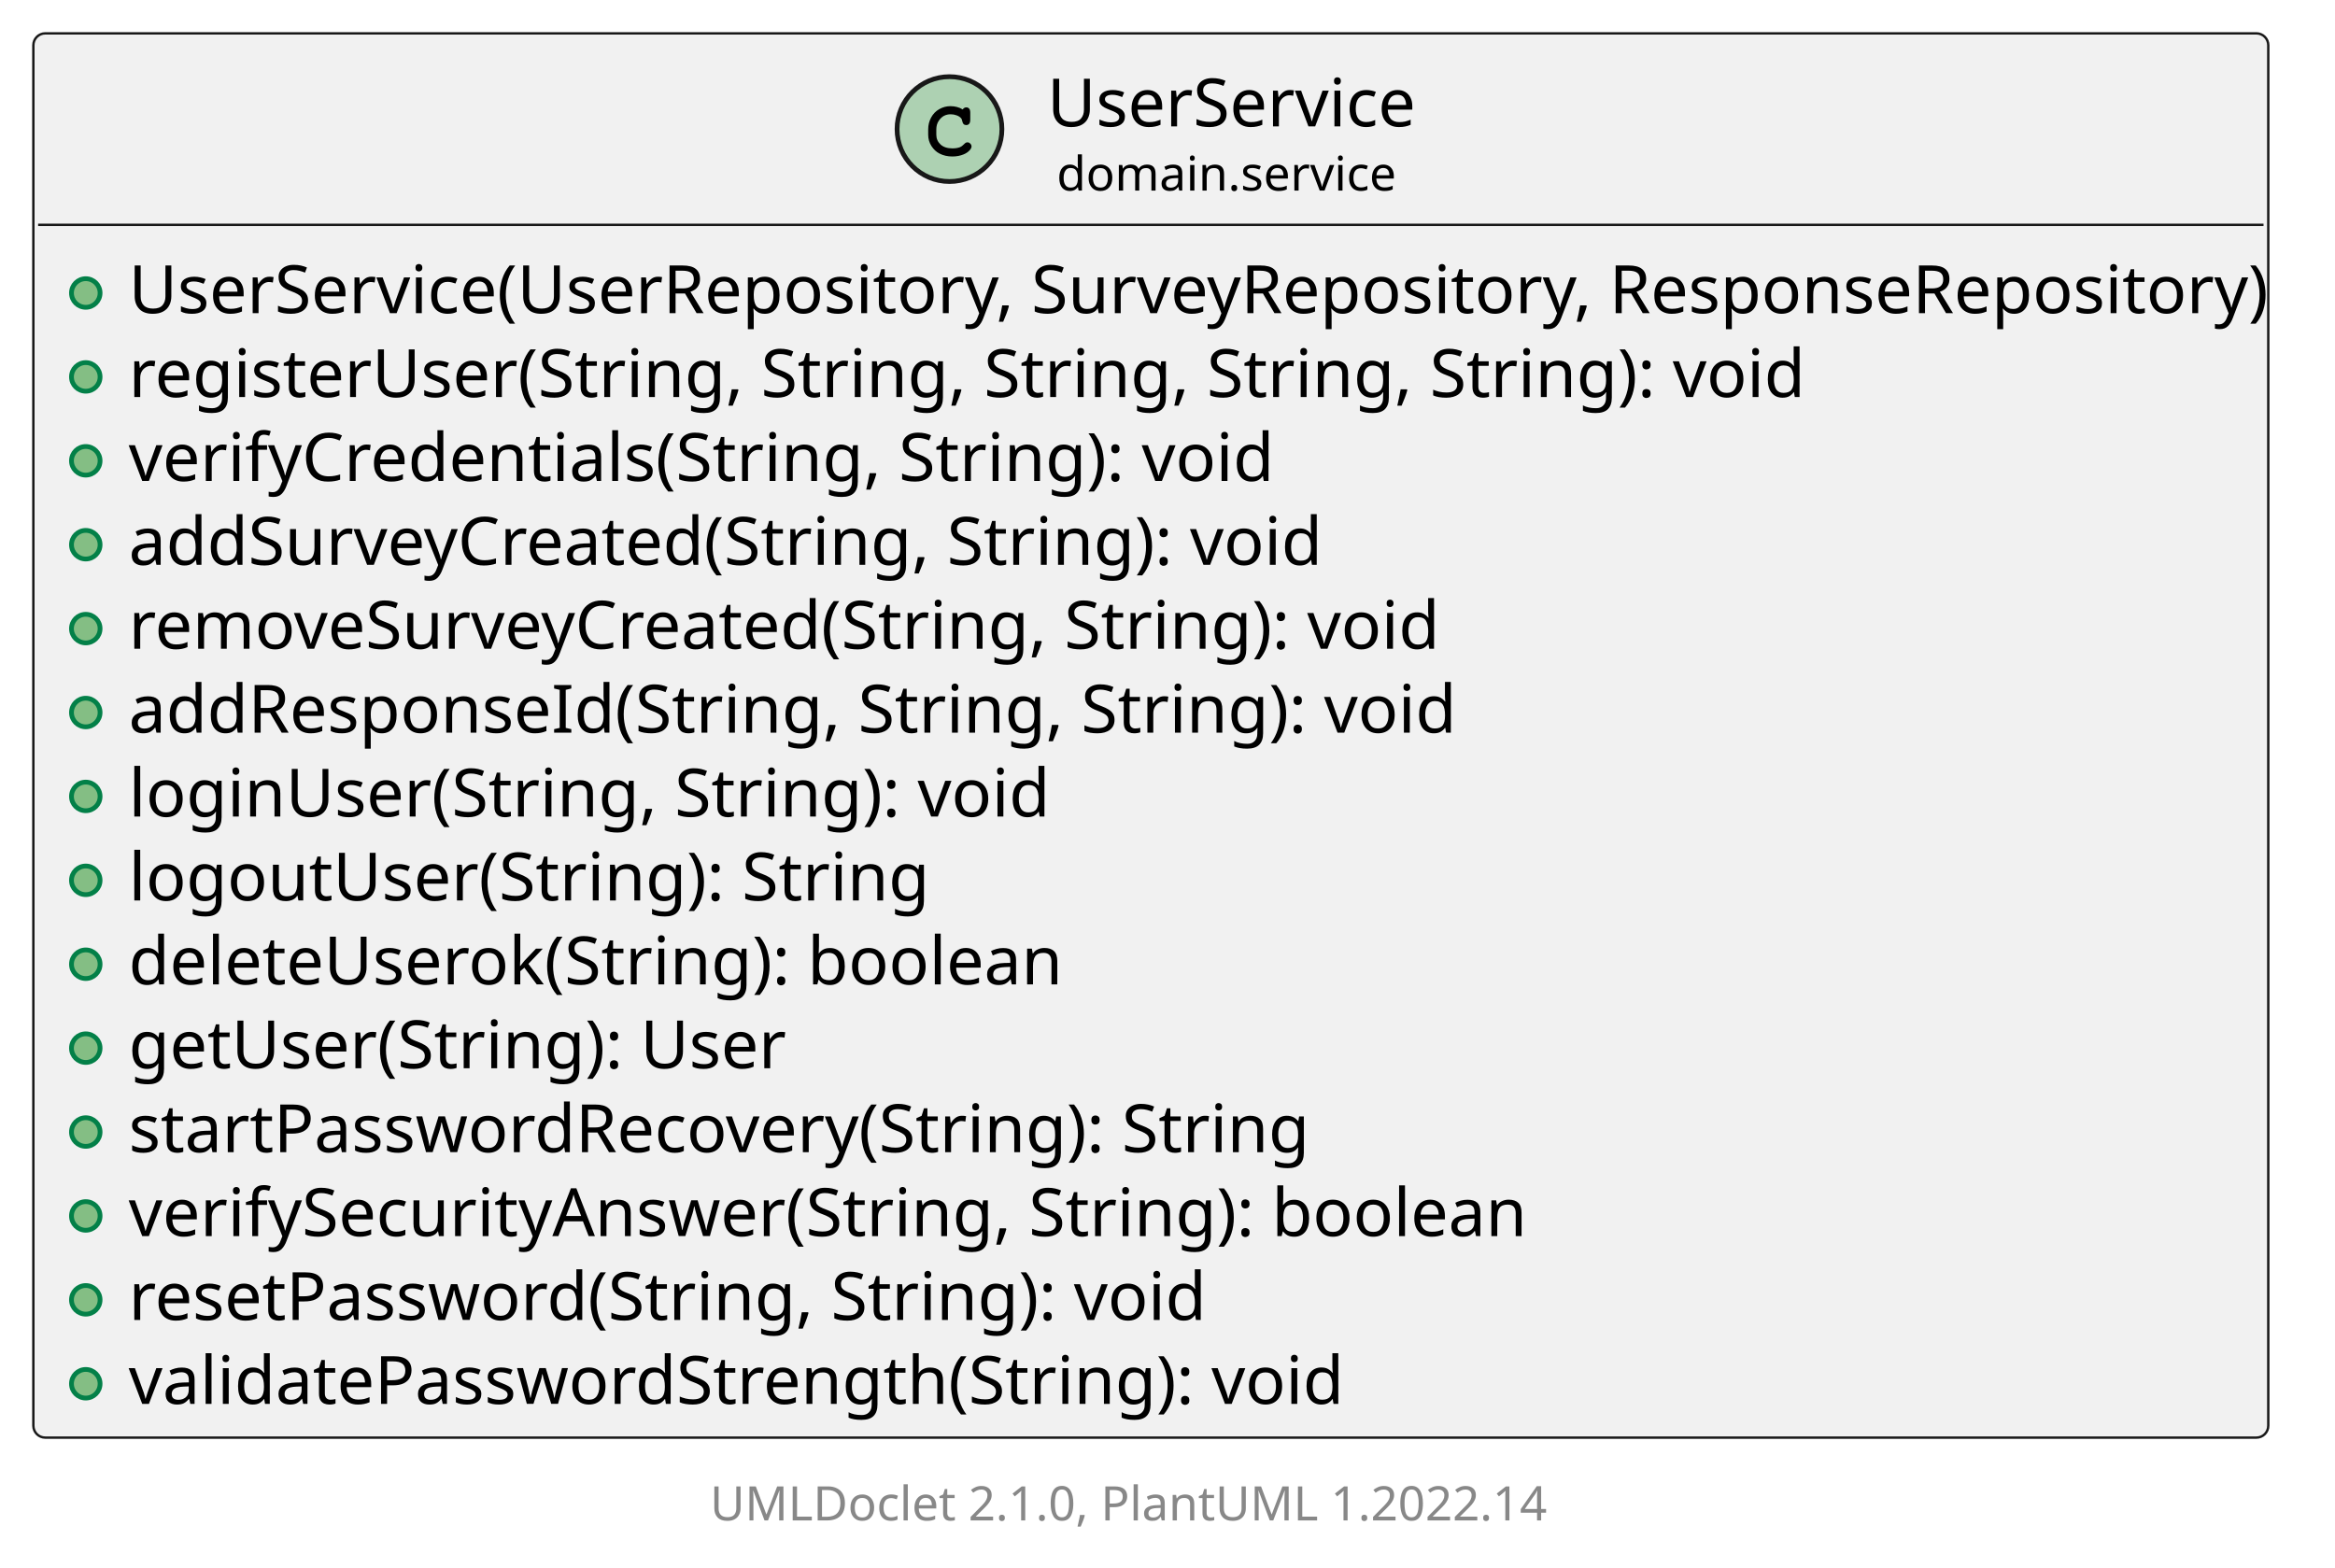
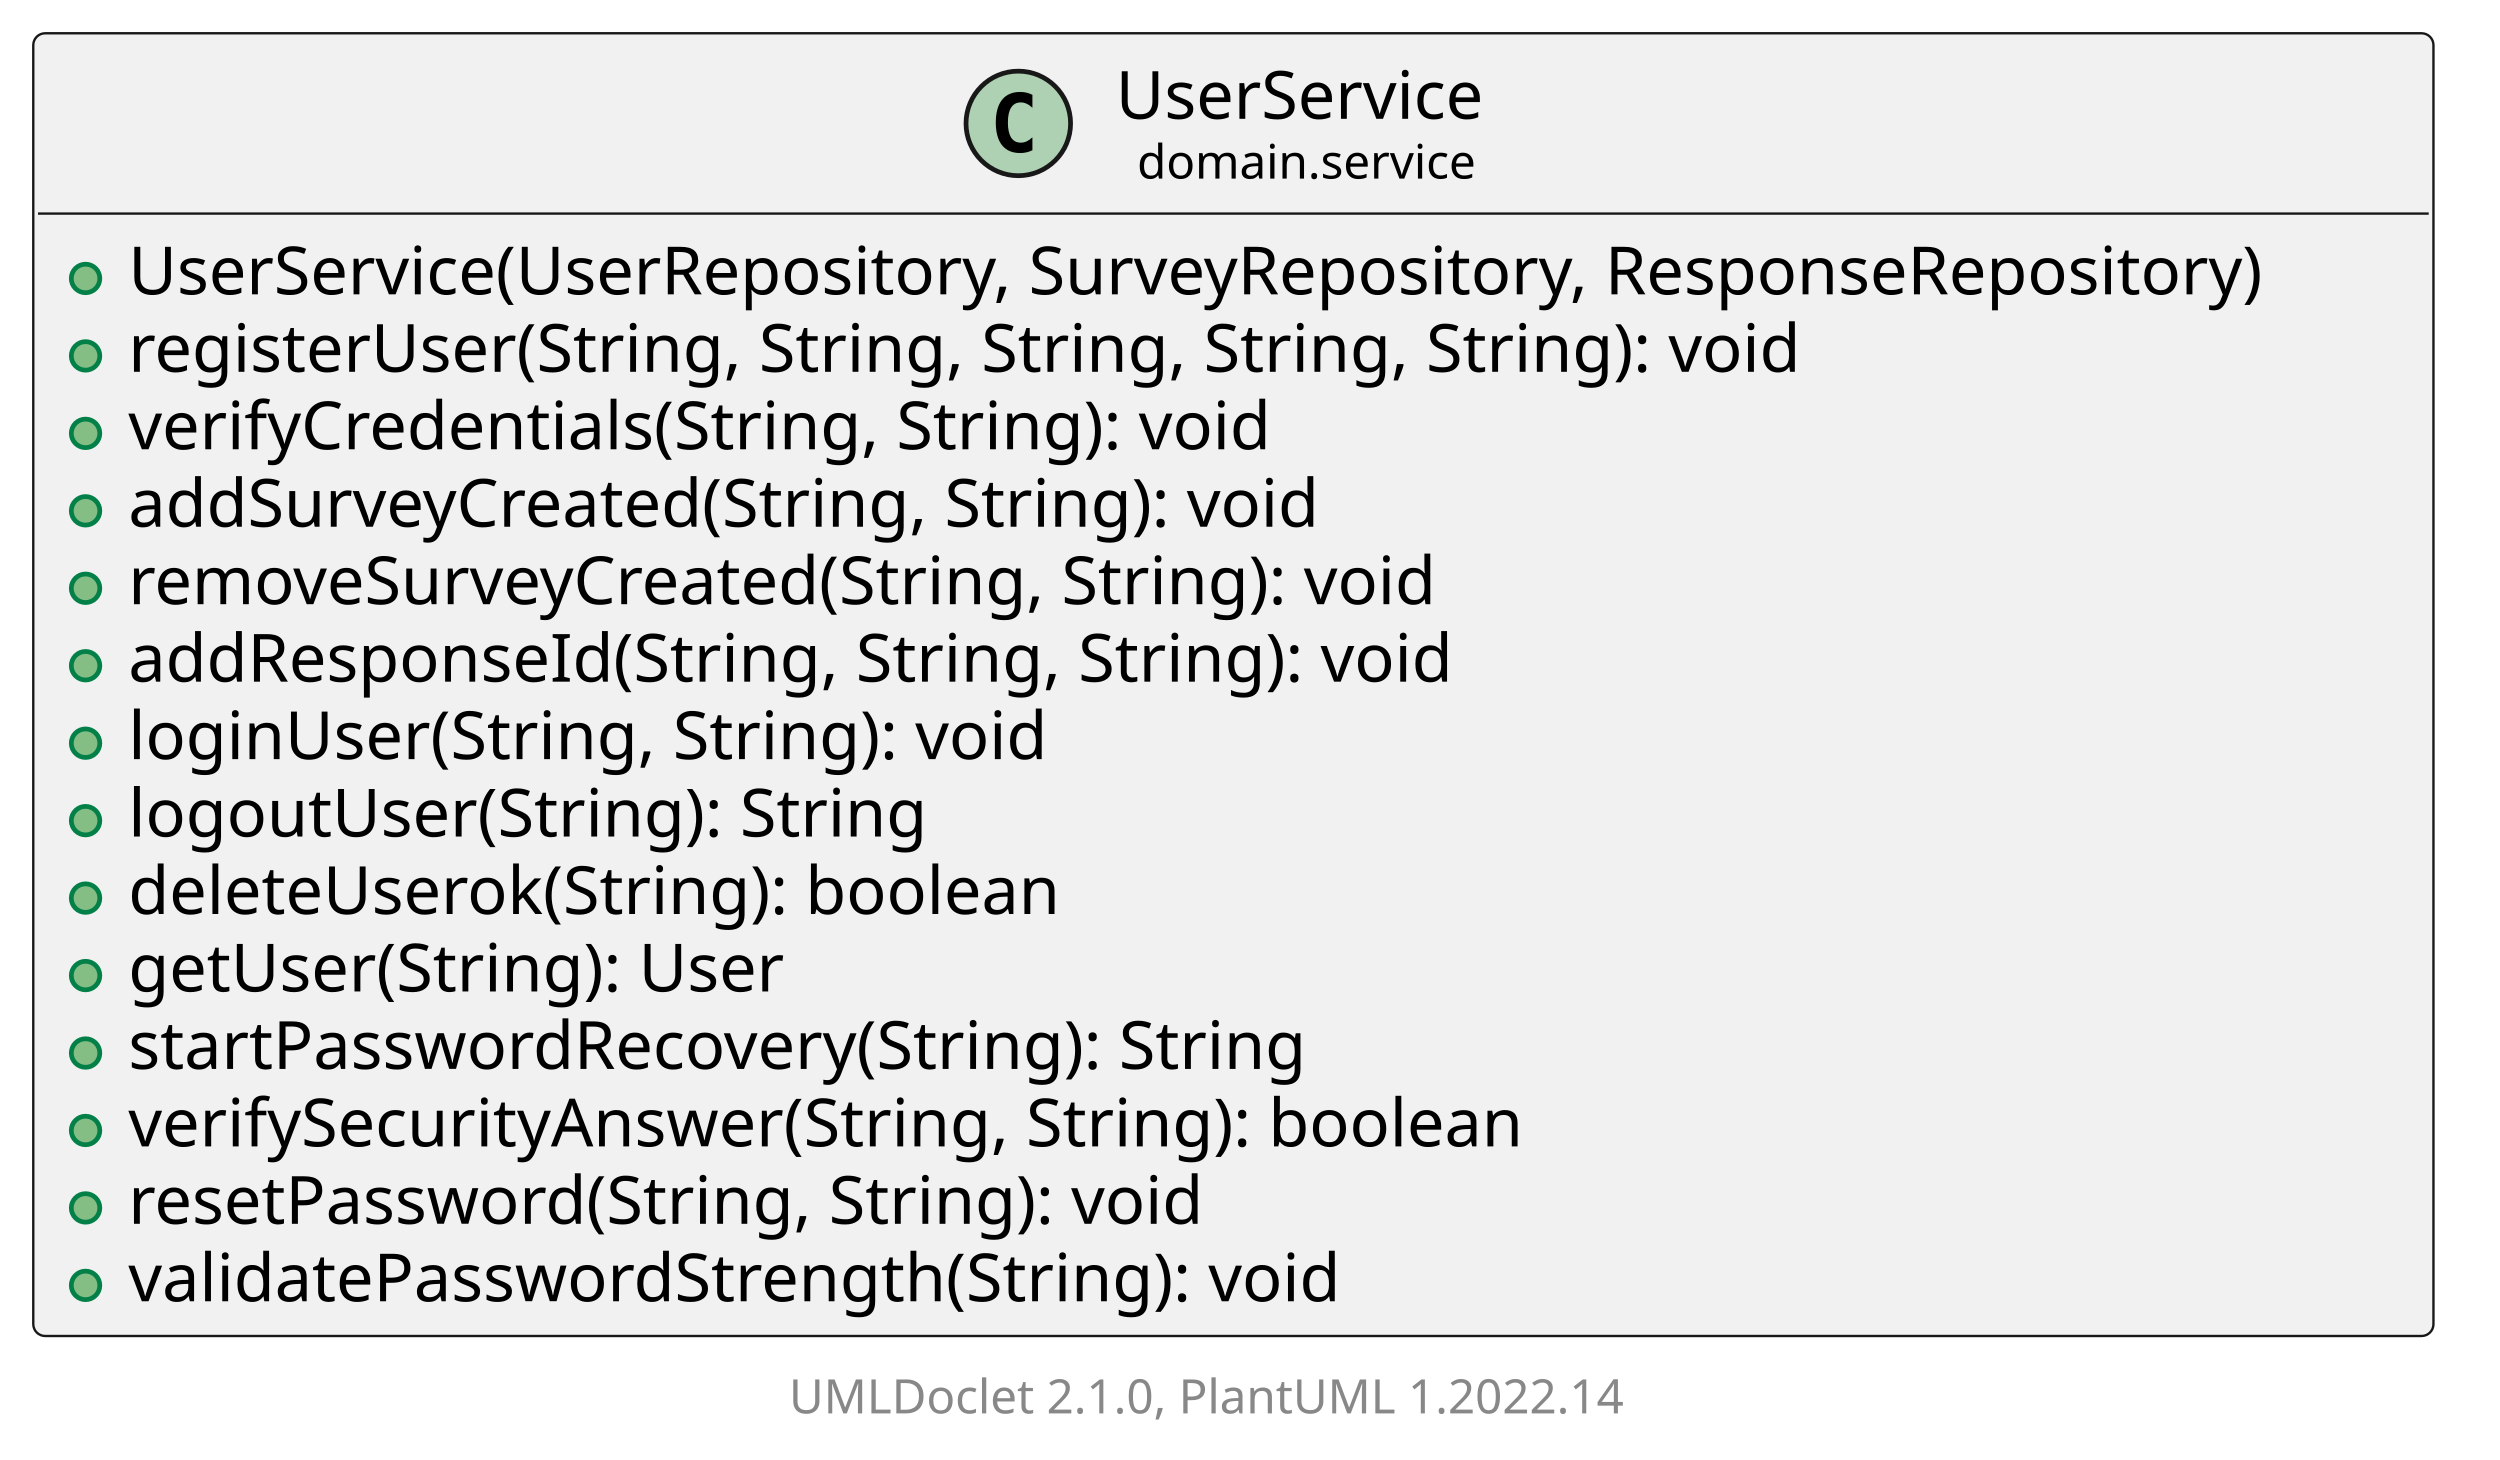
- <svg xmlns="http://www.w3.org/2000/svg" xmlns:xlink="http://www.w3.org/1999/xlink" contentStyleType="text/css" height="329px" preserveAspectRatio="none" style="width:490px;height:329px;background:#FFFFFF;" version="1.1" viewBox="0 0 490 329" width="490px" zoomAndPan="magnify">
+ <svg xmlns="http://www.w3.org/2000/svg" xmlns:xlink="http://www.w3.org/1999/xlink" contentStyleType="text/css" height="307px" preserveAspectRatio="none" style="width:526px;height:307px;background:#FFFFFF;" version="1.1" viewBox="0 0 526 307" width="526px" zoomAndPan="magnify">
  <defs />
  <g>
    <a href="UserService.html" target="_top" title="UserService.html" xlink:actuate="onRequest" xlink:href="UserService.html" xlink:show="new" xlink:title="UserService.html" xlink:type="simple">
      <g id="elem_domain.service.UserService">
-         <rect codeLine="5" fill="#F1F1F1" height="294.719" id="domain.service.UserService" rx="2.5" ry="2.5" style="stroke:#181818;stroke-width:0.5;" width="469" x="7" y="7" />
-         <ellipse cx="199.25" cy="27.094" fill="#ADD1B2" rx="11" ry="11" style="stroke:#181818;stroke-width:1.0;" />
-         <path d="M202.016,22.969 Q202.172,22.75 202.359,22.641 Q202.547,22.531 202.766,22.531 Q203.141,22.531 203.375,22.797 Q203.609,23.047 203.609,23.656 L203.609,25.109 Q203.609,25.719 203.375,25.984 Q203.141,26.25 202.766,26.25 Q202.422,26.25 202.219,26.047 Q202.016,25.859 201.906,25.344 Q201.859,24.984 201.672,24.797 Q201.344,24.422 200.734,24.203 Q200.125,23.984 199.5,23.984 Q198.734,23.984 198.094,24.312 Q197.469,24.641 196.969,25.391 Q196.484,26.141 196.484,27.172 L196.484,28.266 Q196.484,29.5 197.375,30.328 Q198.266,31.141 199.859,31.141 Q200.797,31.141 201.453,30.891 Q201.844,30.734 202.266,30.297 Q202.531,30.031 202.672,29.953 Q202.828,29.875 203.031,29.875 Q203.359,29.875 203.609,30.141 Q203.875,30.391 203.875,30.734 Q203.875,31.078 203.531,31.484 Q203.031,32.062 202.234,32.391 Q201.156,32.844 199.859,32.844 Q198.344,32.844 197.141,32.219 Q196.156,31.719 195.469,30.656 Q194.781,29.578 194.781,28.297 L194.781,27.141 Q194.781,25.812 195.391,24.672 Q196.016,23.516 197.109,22.906 Q198.203,22.281 199.438,22.281 Q200.172,22.281 200.812,22.453 Q201.469,22.609 202.016,22.969 Z " fill="#000000" />
-         <text fill="#000000" font-family="sans-serif" font-size="14" lengthAdjust="spacing" textLength="76" x="219.75" y="26.533">UserService</text>
-         <text fill="#000000" font-family="sans-serif" font-size="10" lengthAdjust="spacing" textLength="72" x="221.75" y="39.99">domain.service</text>
-         <line style="stroke:#181818;stroke-width:0.5;" x1="8" x2="475" y1="47.188" y2="47.188" />
-         <ellipse cx="18" cy="61.492" fill="#84BE84" rx="3" ry="3" style="stroke:#038048;stroke-width:1.0;" />
-         <text fill="#000000" font-family="sans-serif" font-size="14" lengthAdjust="spacing" textLength="443" x="27" y="65.721">UserService(UserRepository, SurveyRepository, ResponseRepository)</text>
-         <ellipse cx="18" cy="79.102" fill="#84BE84" rx="3" ry="3" style="stroke:#038048;stroke-width:1.0;" />
-         <text fill="#000000" font-family="sans-serif" font-size="14" lengthAdjust="spacing" textLength="338" x="27" y="83.33">registerUser(String, String, String, String, String): void</text>
-         <ellipse cx="18" cy="96.711" fill="#84BE84" rx="3" ry="3" style="stroke:#038048;stroke-width:1.0;" />
-         <text fill="#000000" font-family="sans-serif" font-size="14" lengthAdjust="spacing" textLength="232" x="27" y="100.939">verifyCredentials(String, String): void</text>
-         <ellipse cx="18" cy="114.32" fill="#84BE84" rx="3" ry="3" style="stroke:#038048;stroke-width:1.0;" />
-         <text fill="#000000" font-family="sans-serif" font-size="14" lengthAdjust="spacing" textLength="245" x="27" y="118.549">addSurveyCreated(String, String): void</text>
-         <ellipse cx="18" cy="131.93" fill="#84BE84" rx="3" ry="3" style="stroke:#038048;stroke-width:1.0;" />
-         <text fill="#000000" font-family="sans-serif" font-size="14" lengthAdjust="spacing" textLength="268" x="27" y="136.158">removeSurveyCreated(String, String): void</text>
-         <ellipse cx="18" cy="149.539" fill="#84BE84" rx="3" ry="3" style="stroke:#038048;stroke-width:1.0;" />
-         <text fill="#000000" font-family="sans-serif" font-size="14" lengthAdjust="spacing" textLength="270" x="27" y="153.768">addResponseId(String, String, String): void</text>
-         <ellipse cx="18" cy="167.148" fill="#84BE84" rx="3" ry="3" style="stroke:#038048;stroke-width:1.0;" />
-         <text fill="#000000" font-family="sans-serif" font-size="14" lengthAdjust="spacing" textLength="185" x="27" y="171.377">loginUser(String, String): void</text>
-         <ellipse cx="18" cy="184.758" fill="#84BE84" rx="3" ry="3" style="stroke:#038048;stroke-width:1.0;" />
-         <text fill="#000000" font-family="sans-serif" font-size="14" lengthAdjust="spacing" textLength="160" x="27" y="188.986">logoutUser(String): String</text>
-         <ellipse cx="18" cy="202.367" fill="#84BE84" rx="3" ry="3" style="stroke:#038048;stroke-width:1.0;" />
-         <text fill="#000000" font-family="sans-serif" font-size="14" lengthAdjust="spacing" textLength="189" x="27" y="206.596">deleteUserok(String): boolean</text>
-         <ellipse cx="18" cy="219.977" fill="#84BE84" rx="3" ry="3" style="stroke:#038048;stroke-width:1.0;" />
-         <text fill="#000000" font-family="sans-serif" font-size="14" lengthAdjust="spacing" textLength="133" x="27" y="224.205">getUser(String): User</text>
-         <ellipse cx="18" cy="237.586" fill="#84BE84" rx="3" ry="3" style="stroke:#038048;stroke-width:1.0;" />
-         <text fill="#000000" font-family="sans-serif" font-size="14" lengthAdjust="spacing" textLength="241" x="27" y="241.815">startPasswordRecovery(String): String</text>
-         <ellipse cx="18" cy="255.195" fill="#84BE84" rx="3" ry="3" style="stroke:#038048;stroke-width:1.0;" />
-         <text fill="#000000" font-family="sans-serif" font-size="14" lengthAdjust="spacing" textLength="282" x="27" y="259.424">verifySecurityAnswer(String, String): boolean</text>
-         <ellipse cx="18" cy="272.805" fill="#84BE84" rx="3" ry="3" style="stroke:#038048;stroke-width:1.0;" />
-         <text fill="#000000" font-family="sans-serif" font-size="14" lengthAdjust="spacing" textLength="219" x="27" y="277.033">resetPassword(String, String): void</text>
-         <ellipse cx="18" cy="290.414" fill="#84BE84" rx="3" ry="3" style="stroke:#038048;stroke-width:1.0;" />
-         <text fill="#000000" font-family="sans-serif" font-size="14" lengthAdjust="spacing" textLength="245" x="27" y="294.643">validatePasswordStrength(String): void</text>
+         <rect codeLine="5" fill="#F1F1F1" height="274.094" id="domain.service.UserService" rx="2.5" ry="2.5" style="stroke:#181818;stroke-width:0.5;" width="505" x="7" y="7" />
+         <ellipse cx="214.25" cy="25.969" fill="#ADD1B2" rx="11" ry="11" style="stroke:#181818;stroke-width:1.0;" />
+         <path d="M217.219,31.609 Q216.641,31.906 216,32.047 Q215.359,32.203 214.656,32.203 Q212.156,32.203 210.828,30.562 Q209.516,28.906 209.516,25.781 Q209.516,22.656 210.828,21 Q212.156,19.344 214.656,19.344 Q215.359,19.344 216,19.5 Q216.656,19.656 217.219,19.953 L217.219,22.672 Q216.594,22.094 216,21.828 Q215.406,21.547 214.781,21.547 Q213.438,21.547 212.75,22.625 Q212.062,23.688 212.062,25.781 Q212.062,27.875 212.75,28.953 Q213.438,30.016 214.781,30.016 Q215.406,30.016 216,29.75 Q216.594,29.469 217.219,28.891 L217.219,31.609 Z " fill="#000000" />
+         <text fill="#000000" font-family="sans-serif" font-size="14" lengthAdjust="spacing" textLength="82" x="234.75" y="24.995">UserService</text>
+         <text fill="#000000" font-family="sans-serif" font-size="10" lengthAdjust="spacing" textLength="73" x="239.25" y="37.579">domain.service</text>
+         <line style="stroke:#181818;stroke-width:0.5;" x1="8" x2="511" y1="44.938" y2="44.938" />
+         <ellipse cx="18" cy="58.586" fill="#84BE84" rx="3" ry="3" style="stroke:#038048;stroke-width:1.0;" />
+         <text fill="#000000" font-family="sans-serif" font-size="14" lengthAdjust="spacing" textLength="479" x="27" y="61.933">UserService(UserRepository, SurveyRepository, ResponseRepository)</text>
+         <ellipse cx="18" cy="74.883" fill="#84BE84" rx="3" ry="3" style="stroke:#038048;stroke-width:1.0;" />
+         <text fill="#000000" font-family="sans-serif" font-size="14" lengthAdjust="spacing" textLength="364" x="27" y="78.23">registerUser(String, String, String, String, String): void</text>
+         <ellipse cx="18" cy="91.18" fill="#84BE84" rx="3" ry="3" style="stroke:#038048;stroke-width:1.0;" />
+         <text fill="#000000" font-family="sans-serif" font-size="14" lengthAdjust="spacing" textLength="248" x="27" y="94.526">verifyCredentials(String, String): void</text>
+         <ellipse cx="18" cy="107.477" fill="#84BE84" rx="3" ry="3" style="stroke:#038048;stroke-width:1.0;" />
+         <text fill="#000000" font-family="sans-serif" font-size="14" lengthAdjust="spacing" textLength="262" x="27" y="110.823">addSurveyCreated(String, String): void</text>
+         <ellipse cx="18" cy="123.773" fill="#84BE84" rx="3" ry="3" style="stroke:#038048;stroke-width:1.0;" />
+         <text fill="#000000" font-family="sans-serif" font-size="14" lengthAdjust="spacing" textLength="288" x="27" y="127.12">removeSurveyCreated(String, String): void</text>
+         <ellipse cx="18" cy="140.07" fill="#84BE84" rx="3" ry="3" style="stroke:#038048;stroke-width:1.0;" />
+         <text fill="#000000" font-family="sans-serif" font-size="14" lengthAdjust="spacing" textLength="292" x="27" y="143.417">addResponseId(String, String, String): void</text>
+         <ellipse cx="18" cy="156.367" fill="#84BE84" rx="3" ry="3" style="stroke:#038048;stroke-width:1.0;" />
+         <text fill="#000000" font-family="sans-serif" font-size="14" lengthAdjust="spacing" textLength="200" x="27" y="159.714">loginUser(String, String): void</text>
+         <ellipse cx="18" cy="172.664" fill="#84BE84" rx="3" ry="3" style="stroke:#038048;stroke-width:1.0;" />
+         <text fill="#000000" font-family="sans-serif" font-size="14" lengthAdjust="spacing" textLength="175" x="27" y="176.011">logoutUser(String): String</text>
+         <ellipse cx="18" cy="188.961" fill="#84BE84" rx="3" ry="3" style="stroke:#038048;stroke-width:1.0;" />
+         <text fill="#000000" font-family="sans-serif" font-size="14" lengthAdjust="spacing" textLength="208" x="27" y="192.308">deleteUserok(String): boolean</text>
+         <ellipse cx="18" cy="205.258" fill="#84BE84" rx="3" ry="3" style="stroke:#038048;stroke-width:1.0;" />
+         <text fill="#000000" font-family="sans-serif" font-size="14" lengthAdjust="spacing" textLength="146" x="27" y="208.605">getUser(String): User</text>
+         <ellipse cx="18" cy="221.555" fill="#84BE84" rx="3" ry="3" style="stroke:#038048;stroke-width:1.0;" />
+         <text fill="#000000" font-family="sans-serif" font-size="14" lengthAdjust="spacing" textLength="261" x="27" y="224.901">startPasswordRecovery(String): String</text>
+         <ellipse cx="18" cy="237.852" fill="#84BE84" rx="3" ry="3" style="stroke:#038048;stroke-width:1.0;" />
+         <text fill="#000000" font-family="sans-serif" font-size="14" lengthAdjust="spacing" textLength="304" x="27" y="241.198">verifySecurityAnswer(String, String): boolean</text>
+         <ellipse cx="18" cy="254.148" fill="#84BE84" rx="3" ry="3" style="stroke:#038048;stroke-width:1.0;" />
+         <text fill="#000000" font-family="sans-serif" font-size="14" lengthAdjust="spacing" textLength="238" x="27" y="257.495">resetPassword(String, String): void</text>
+         <ellipse cx="18" cy="270.445" fill="#84BE84" rx="3" ry="3" style="stroke:#038048;stroke-width:1.0;" />
+         <text fill="#000000" font-family="sans-serif" font-size="14" lengthAdjust="spacing" textLength="266" x="27" y="273.792">validatePasswordStrength(String): void</text>
      </g>
    </a>
-     <text fill="#888888" font-family="sans-serif" font-size="10" lengthAdjust="spacing" textLength="184" x="149" y="319.1">UMLDoclet 2.1.0, PlantUML 1.2022.14</text>
+     <text fill="#888888" font-family="sans-serif" font-size="10" lengthAdjust="spacing" textLength="186" x="166" y="297.376">UMLDoclet 2.1.0, PlantUML 1.2022.14</text>
  </g>
</svg>
